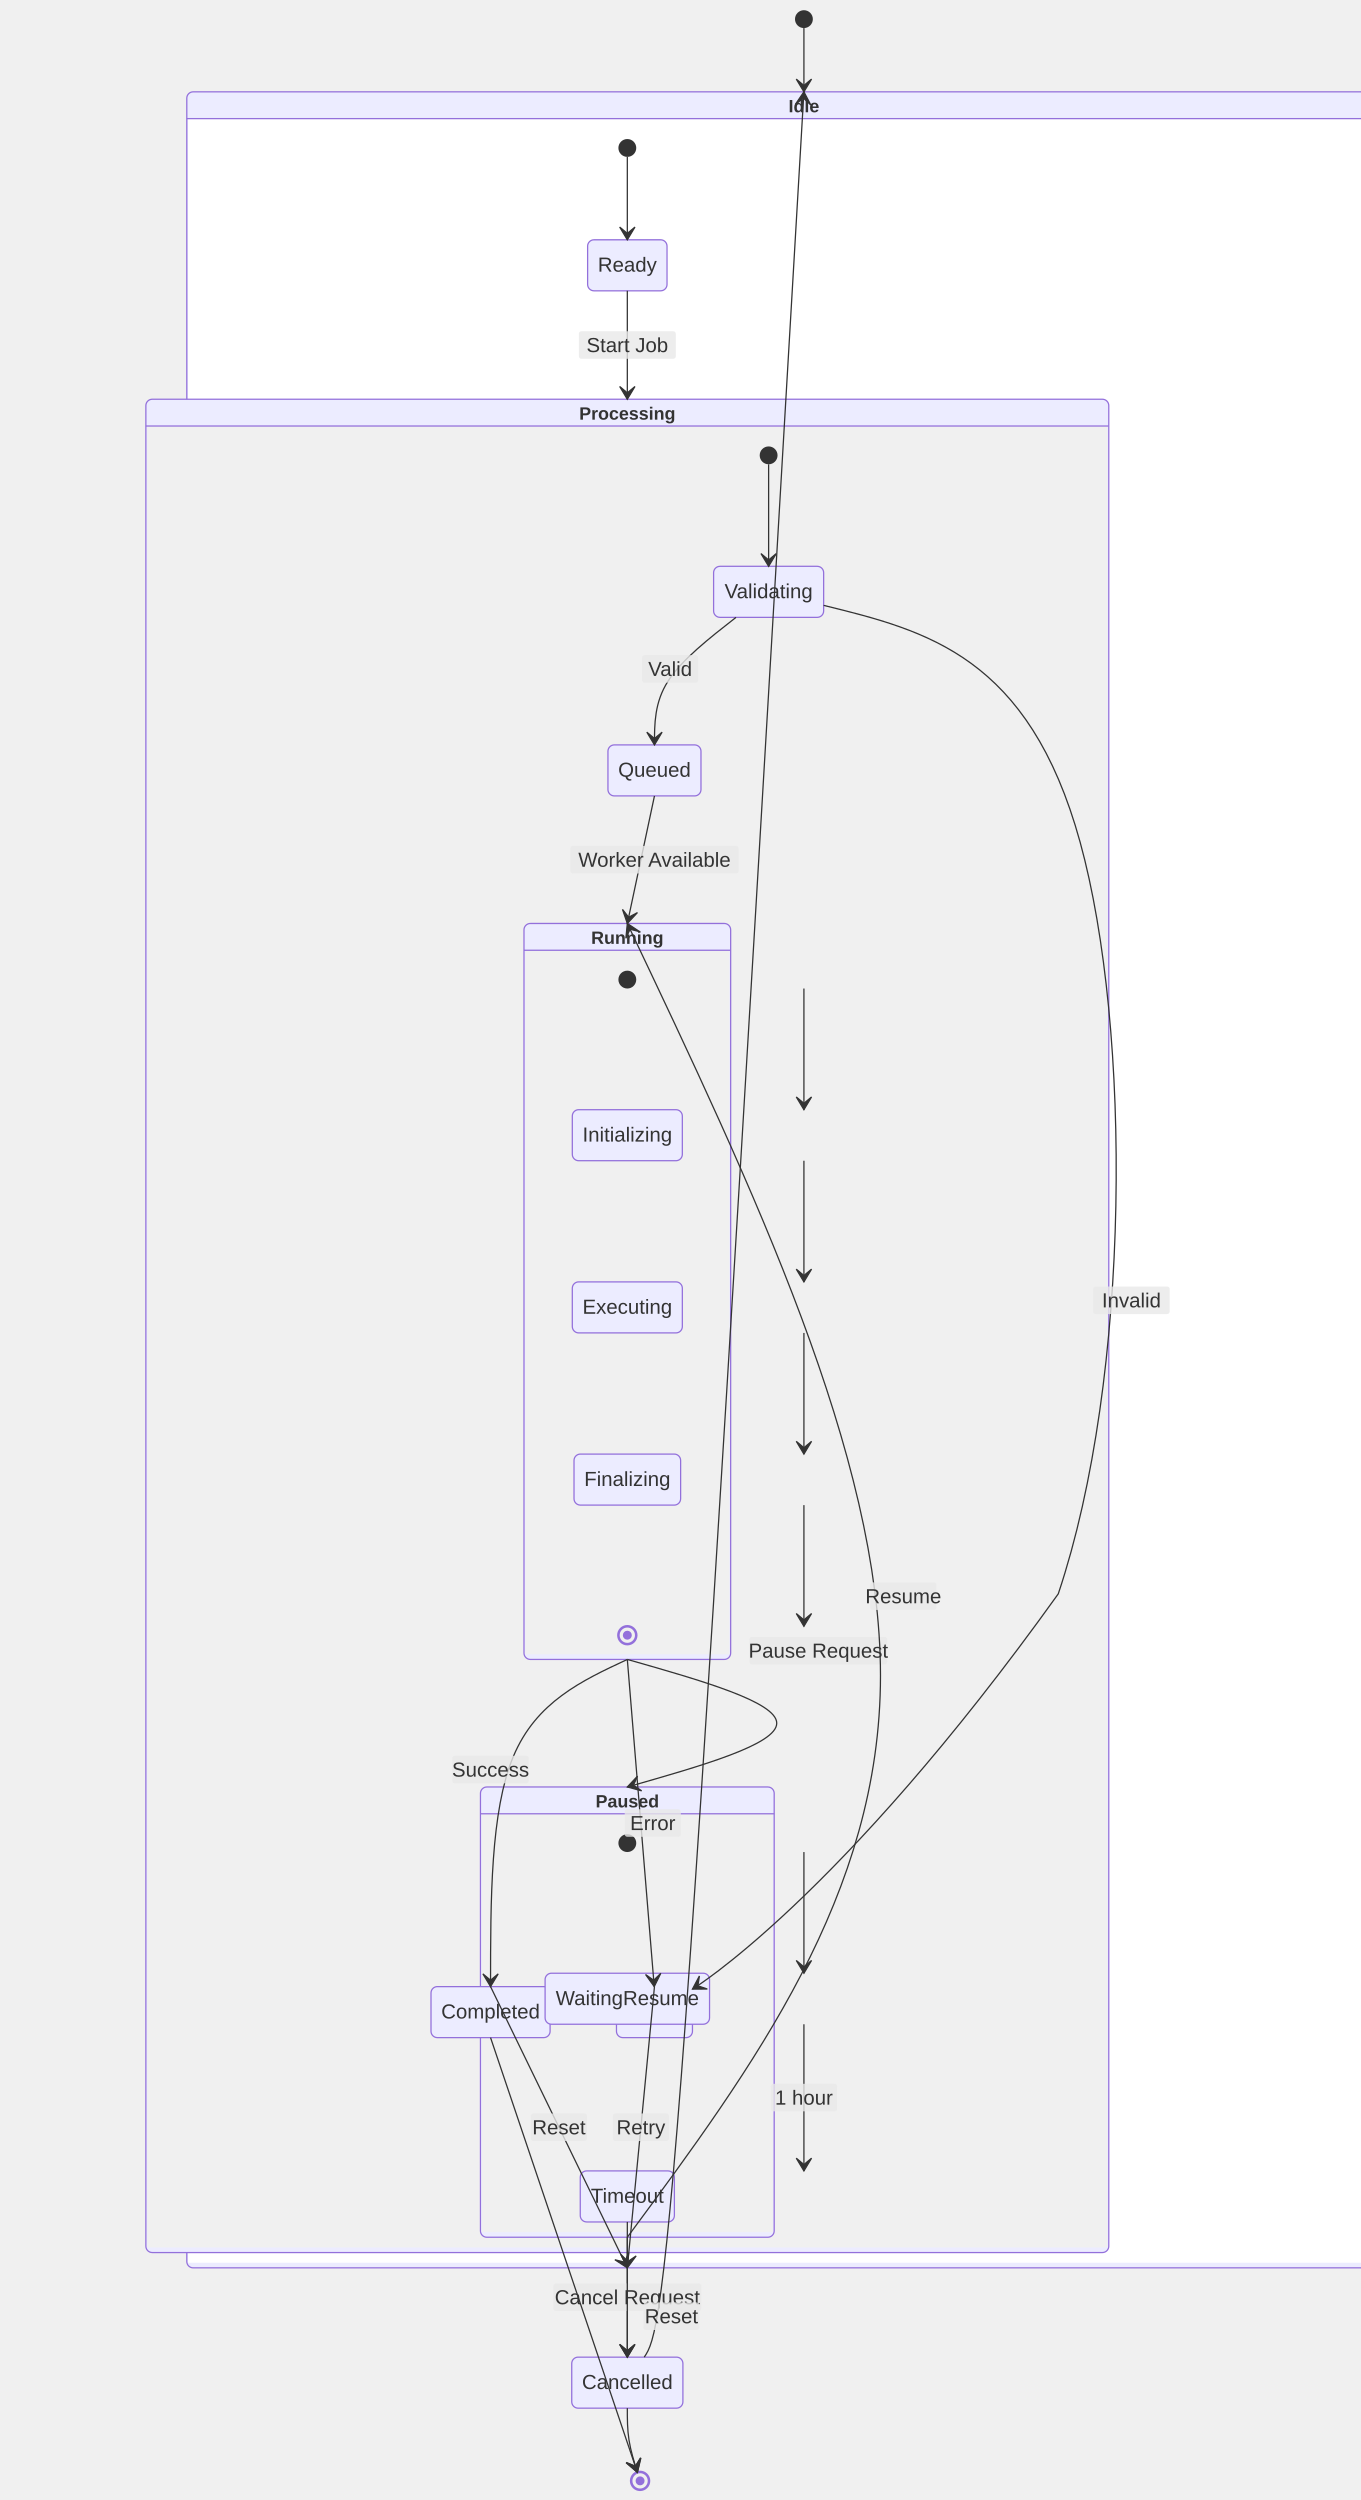
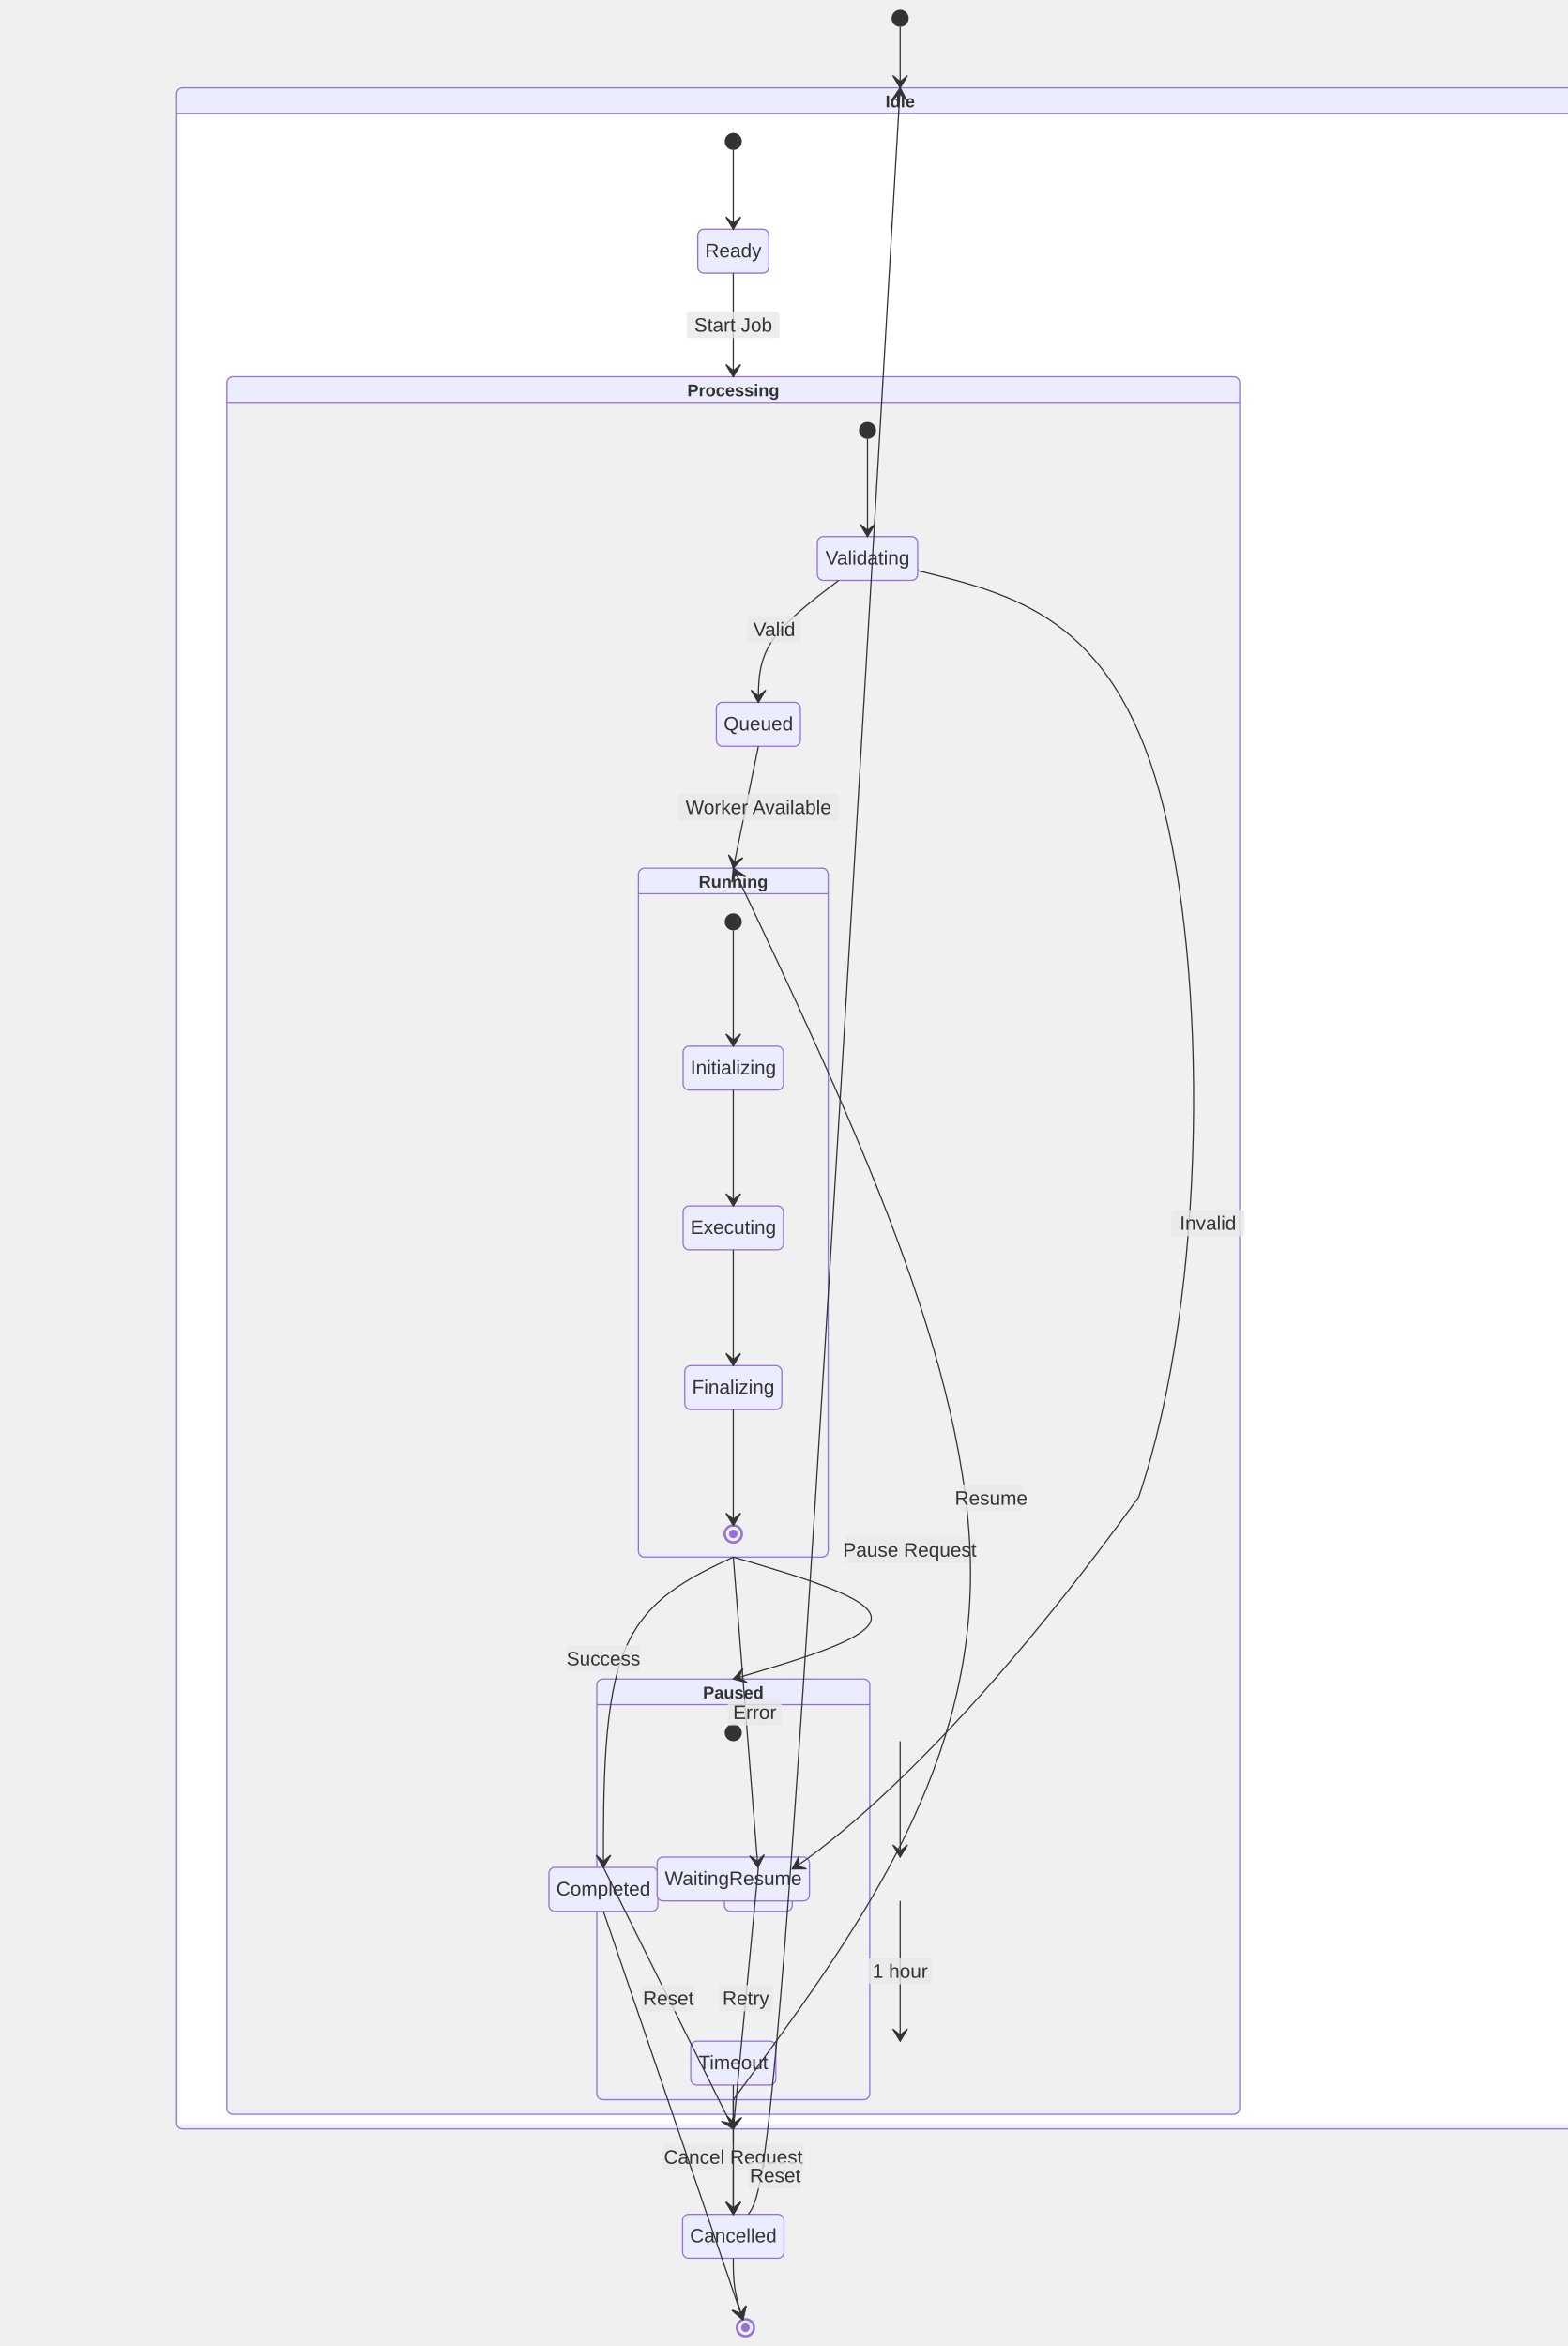
- <svg xmlns="http://www.w3.org/2000/svg" width="1066.641" height="1960" viewBox="-8 -8 1066.641 1960" class="mermaid">
+ <svg xmlns="http://www.w3.org/2000/svg" width="1285.816" height="1924" viewBox="-8 -8 1285.816 1924" class="mermaid">
  <style>

.mermaid {
  font-family: trebuchet ms, verdana, arial, sans-serif;
  font-size: 16px;
}

.node rect,
.node polygon,
.node circle,
.node ellipse,
.node path {
  fill: #ECECFF;
  stroke: #9370DB;
  stroke-width: 1px;
}

.node line {
  stroke: #9370DB;
  stroke-width: 1px;
}

.node .label {
  fill: #333333;
}

.node text {
  fill: #333333;
  font-family: trebuchet ms, verdana, arial, sans-serif;
  font-size: 16px;
}

.edge-path {
  fill: none;
  stroke: #333333;
  stroke-width: 1px;
}

.edge-label {
  fill: #333333;
  font-family: trebuchet ms, verdana, arial, sans-serif;
}

.edge-label-bg {
  fill: rgba(232, 232, 232, 0.8);
}

.subgraph {
  fill: #ffffde;
  stroke: #aaaa33;
  stroke-width: 1px;
}

.subgraph-title {
  fill: #333333;
  font-weight: bold;
}

.cluster rect {
  fill: #ffffde;
  stroke: #aaaa33;
  stroke-width: 1px;
  rx: 5px;
  ry: 5px;
}

.cluster-label {
  fill: #333333;
  font-family: trebuchet ms, verdana, arial, sans-serif;
  font-size: 16px;
  font-weight: bold;
}

marker path {
  fill: #333333;
  stroke: #333333;
}


.state-title {
  fill: #333333;
}

.state-box {
  fill: #ECECFF;
  stroke: #9370DB;
}

.state-label {
  fill: #333333;
}

.state-description {
  fill: #666666;
}

.state-start {
  fill: #333333;
}

.state-end-outer {
  fill: none;
  stroke: #9370DB;
  stroke-width: 2;
}

.state-end-inner {
  fill: #9370DB;
  stroke: #9370DB;
  stroke-width: 2;
}

.state-fork-join {
  fill: #333333;
}

.state-choice {
  fill: #ECECFF;
  stroke: #333333;
}

.state-divider {
  stroke: #333333;
  stroke-dasharray: 5, 5;
  fill: none;
}

.transition-path {
  stroke: #333333;
  fill: none;
}

.transition-label {
  fill: #333333;
}

.transition-label-bg {
  fill: rgba(232, 232, 232, 0.8);
  stroke: none;
}

.note-box {
  fill: #FFFFCC;
  stroke: #333333;
}

.note-text {
  fill: #333333;
}

.state-composite-outer {
  fill: #ECECFF;
  stroke: #9370DB;
  stroke-width: 1px;
}

.state-composite-inner {
  fill: #ffffff;
  stroke: none;
}

.state-composite-inner-alt {
  fill: #f0f0f0;
  stroke: none;
}

.state-composite-label {
  fill: #333333;
  font-weight: bold;
}

.state-composite-divider {
  stroke: #9370DB;
  stroke-width: 1px;
  fill: none;
}

  </style>
  <defs>
    <marker id="arrow" viewBox="0 0 20 14" refX="19" refY="7" markerWidth="20" markerHeight="14" orient="auto" markerUnits="userSpaceOnUse">
-       <path d="M 19,7 L9,13 L14,7 L9,1 Z" fill="#333333" stroke="#333333" stroke-width="1" />
+       <path d="M 19,7 L9,13 L14,7 L9,1 Z" stroke-width="1" fill="#333333" stroke="#333333" />
    </marker>
  </defs>
  <g class="root">
    <g class="clusters">

    </g>
    <g class="edgePaths">

    </g>
    <g class="edgeLabels">

    </g>
    <g class="nodes">

    </g>
    <g class="composite-state" id="composite-Idle">
-       <rect x="138.448" y="64" width="967.641" height="1706" rx="5" ry="5" class="state-composite-outer" />
-       <rect x="139.448" y="85" width="965.641" height="1681" rx="0" ry="0" class="state-composite-inner" />
-       <path d="M 138.448 85 L 1106.089 85" class="state-composite-divider" />
-       <text x="622.269" y="80" class="state-composite-label" font-size="14" text-anchor="middle">Idle</text>
+       <rect x="136.848" y="64" width="1186.816" height="1674" rx="5" ry="5" class="state-composite-outer" />
+       <rect x="137.848" y="85" width="1184.816" height="1649" rx="0" ry="0" class="state-composite-inner" />
+       <path d="M 136.848 85 L 1323.664 85" class="state-composite-divider" />
+       <text x="730.256" y="80" class="state-composite-label" font-size="14" text-anchor="middle">Idle</text>
    </g>
    <g class="composite-state" id="composite-Processing">
-       <rect x="106.364" y="305" width="754.913" height="1453" rx="5" ry="5" class="state-composite-outer" />
-       <rect x="107.364" y="326" width="752.913" height="1428" rx="0" ry="0" class="state-composite-inner-alt" />
-       <path d="M 106.364 326 L 861.277 326" class="state-composite-divider" />
-       <text x="483.821" y="321" class="state-composite-label" text-anchor="middle" font-size="14">Processing</text>
+       <rect x="178.117" y="301" width="830.583" height="1425" rx="5" ry="5" class="state-composite-outer" />
+       <rect x="179.117" y="322" width="828.583" height="1400" rx="0" ry="0" class="state-composite-inner-alt" />
+       <path d="M 178.117 322 L 1008.699 322" class="state-composite-divider" />
+       <text x="593.408" y="317" class="state-composite-label" font-size="14" text-anchor="middle">Processing</text>
    </g>
    <g class="composite-state" id="composite-Paused">
-       <rect x="368.677" y="1393" width="230.288" height="353" rx="5" ry="5" class="state-composite-outer" />
-       <rect x="369.677" y="1414" width="228.288" height="328" rx="0" ry="0" class="state-composite-inner-alt" />
-       <path d="M 368.677 1414 L 598.964 1414" class="state-composite-divider" />
-       <text x="483.821" y="1409" class="state-composite-label" text-anchor="middle" font-size="14">Paused</text>
+       <rect x="481.464" y="1369" width="223.888" height="345" rx="5" ry="5" class="state-composite-outer" />
+       <rect x="482.464" y="1390" width="221.888" height="320" rx="0" ry="0" class="state-composite-inner-alt" />
+       <path d="M 481.464 1390 L 705.352 1390" class="state-composite-divider" />
+       <text x="593.408" y="1385" class="state-composite-label" font-size="14" text-anchor="middle">Paused</text>
    </g>
    <g class="composite-state" id="composite-Running">
-       <rect x="402.808" y="716" width="162.025" height="577" rx="5" ry="5" class="state-composite-outer" />
-       <rect x="403.808" y="737" width="160.025" height="552" rx="0" ry="0" class="state-composite-inner-alt" />
-       <path d="M 402.808 737 L 564.833 737" class="state-composite-divider" />
-       <text x="483.821" y="732" class="state-composite-label" font-size="14" text-anchor="middle">Running</text>
+       <rect x="515.595" y="704" width="155.625" height="565" rx="5" ry="5" class="state-composite-outer" />
+       <rect x="516.595" y="725" width="153.625" height="540" rx="0" ry="0" class="state-composite-inner-alt" />
+       <path d="M 515.595 725 L 671.22 725" class="state-composite-divider" />
+       <text x="593.408" y="720" class="state-composite-label" font-size="14" text-anchor="middle">Running</text>
    </g>
    <g class="state-node" id="state-Cancelled">
-       <path d="M 445.243 1840 H 522.399 A 5 5 0 0 1 527.399 1845 V 1875 A 5 5 0 0 1 522.399 1880 H 445.243 A 5 5 0 0 1 440.243 1875 V 1845 A 5 5 0 0 1 445.243 1840 Z" class="state-box" fill="#ECECFF" stroke="#9370DB" stroke-width="1" />
-       <text x="483.821" y="1865" class="state-label" font-size="16" text-anchor="middle">Cancelled</text>
+       <path d="M 556.83 1808 H 629.986 A 5 5 0 0 1 634.986 1813 V 1839 A 5 5 0 0 1 629.986 1844 H 556.83 A 5 5 0 0 1 551.83 1839 V 1813 A 5 5 0 0 1 556.83 1808 Z" class="state-box" stroke-width="1" stroke="#9370DB" fill="#ECECFF" />
+       <text x="593.408" y="1831" class="state-label" font-size="16" text-anchor="middle">Cancelled</text>
    </g>
    <g class="state-node" id="state-Completed">
-       <path d="M 334.903 1549.5 H 418.278 A 5 5 0 0 1 423.278 1554.5 V 1584.5 A 5 5 0 0 1 418.278 1589.5 H 334.903 A 5 5 0 0 1 329.903 1584.5 V 1554.5 A 5 5 0 0 1 334.903 1549.5 Z" class="state-box" stroke="#9370DB" fill="#ECECFF" stroke-width="1" />
-       <text x="376.591" y="1574.5" class="state-label" text-anchor="middle" font-size="16">Completed</text>
+       <path d="M 447.191 1523.5 H 526.566 A 5 5 0 0 1 531.566 1528.5 V 1554.5 A 5 5 0 0 1 526.566 1559.5 H 447.191 A 5 5 0 0 1 442.191 1554.5 V 1528.5 A 5 5 0 0 1 447.191 1523.5 Z" class="state-box" fill="#ECECFF" stroke="#9370DB" stroke-width="1" />
+       <text x="486.878" y="1546.5" class="state-label" text-anchor="middle" font-size="16">Completed</text>
    </g>
    <g class="state-node" id="state-Executing">
-       <path d="M 445.688 997 H 521.953 A 5 5 0 0 1 526.953 1002 V 1032 A 5 5 0 0 1 521.953 1037 H 445.688 A 5 5 0 0 1 440.688 1032 V 1002 A 5 5 0 0 1 445.688 997 Z" class="state-box" stroke-width="1" fill="#ECECFF" stroke="#9370DB" />
-       <text x="483.821" y="1022" class="state-label" text-anchor="middle" font-size="16">Executing</text>
+       <path d="M 557.275 981 H 629.541 A 5 5 0 0 1 634.541 986 V 1012 A 5 5 0 0 1 629.541 1017 H 557.275 A 5 5 0 0 1 552.275 1012 V 986 A 5 5 0 0 1 557.275 981 Z" class="state-box" fill="#ECECFF" stroke="#9370DB" stroke-width="1" />
+       <text x="593.408" y="1004" class="state-label" text-anchor="middle" font-size="16">Executing</text>
    </g>
    <g class="state-node" id="state-Failed">
-       <path d="M 480.312 1549.5 H 529.89 A 5 5 0 0 1 534.89 1554.5 V 1584.5 A 5 5 0 0 1 529.89 1589.5 H 480.312 A 5 5 0 0 1 475.312 1584.5 V 1554.5 A 5 5 0 0 1 480.312 1549.5 Z" class="state-box" stroke="#9370DB" fill="#ECECFF" stroke-width="1" />
-       <text x="505.101" y="1574.5" class="state-label" text-anchor="middle" font-size="16">Failed</text>
+       <path d="M 591.199 1523.5 H 636.777 A 5 5 0 0 1 641.777 1528.5 V 1554.5 A 5 5 0 0 1 636.777 1559.5 H 591.199 A 5 5 0 0 1 586.199 1554.5 V 1528.5 A 5 5 0 0 1 591.199 1523.5 Z" class="state-box" stroke-width="1" fill="#ECECFF" stroke="#9370DB" />
+       <text x="613.988" y="1546.5" class="state-label" text-anchor="middle" font-size="16">Failed</text>
    </g>
    <g class="state-node" id="state-Finalizing">
-       <path d="M 447.028 1132 H 520.614 A 5 5 0 0 1 525.614 1137 V 1167 A 5 5 0 0 1 520.614 1172 H 447.028 A 5 5 0 0 1 442.028 1167 V 1137 A 5 5 0 0 1 447.028 1132 Z" class="state-box" fill="#ECECFF" stroke="#9370DB" stroke-width="1" />
-       <text x="483.821" y="1157" class="state-label" font-size="16" text-anchor="middle">Finalizing</text>
+       <path d="M 558.615 1112 H 628.201 A 5 5 0 0 1 633.201 1117 V 1143 A 5 5 0 0 1 628.201 1148 H 558.615 A 5 5 0 0 1 553.615 1143 V 1117 A 5 5 0 0 1 558.615 1112 Z" class="state-box" stroke="#9370DB" fill="#ECECFF" stroke-width="1" />
+       <text x="593.408" y="1135" class="state-label" font-size="16" text-anchor="middle">Finalizing</text>
    </g>
    <g class="state-node" id="state-Idle_start">
-       <circle cx="483.821" cy="108" r="7" class="state-start" fill="#333333" />
+       <circle cx="593.408" cy="108" r="7" class="state-start" fill="#333333" />
    </g>
    <g class="state-node" id="state-Initializing">
-       <path d="M 445.692 862 H 521.95 A 5 5 0 0 1 526.95 867 V 897 A 5 5 0 0 1 521.95 902 H 445.692 A 5 5 0 0 1 440.692 897 V 867 A 5 5 0 0 1 445.692 862 Z" class="state-box" fill="#ECECFF" stroke="#9370DB" stroke-width="1" />
-       <text x="483.821" y="887" class="state-label" font-size="16" text-anchor="middle">Initializing</text>
+       <path d="M 557.279 850 H 629.537 A 5 5 0 0 1 634.537 855 V 881 A 5 5 0 0 1 629.537 886 H 557.279 A 5 5 0 0 1 552.279 881 V 855 A 5 5 0 0 1 557.279 850 Z" class="state-box" fill="#ECECFF" stroke="#9370DB" stroke-width="1" />
+       <text x="593.408" y="873" class="state-label" text-anchor="middle" font-size="16">Initializing</text>
    </g>
    <g class="state-node" id="state-Paused_start">
-       <circle cx="483.821" cy="1437" r="7" class="state-start" fill="#333333" />
+       <circle cx="593.408" cy="1413" r="7" class="state-start" fill="#333333" />
    </g>
    <g class="state-node" id="state-Processing_start">
-       <circle cx="594.601" cy="349" r="7" class="state-start" fill="#333333" />
+       <circle cx="703.488" cy="345" r="7" class="state-start" fill="#333333" />
    </g>
    <g class="state-node" id="state-Queued">
-       <path d="M 473.632 576 H 536.57 A 5 5 0 0 1 541.57 581 V 611 A 5 5 0 0 1 536.57 616 H 473.632 A 5 5 0 0 1 468.632 611 V 581 A 5 5 0 0 1 473.632 576 Z" class="state-box" stroke="#9370DB" stroke-width="1" fill="#ECECFF" />
-       <text x="505.101" y="601" class="state-label" text-anchor="middle" font-size="16">Queued</text>
+       <path d="M 584.52 568 H 643.457 A 5 5 0 0 1 648.457 573 V 599 A 5 5 0 0 1 643.457 604 H 584.52 A 5 5 0 0 1 579.52 599 V 573 A 5 5 0 0 1 584.52 568 Z" class="state-box" stroke-width="1" fill="#ECECFF" stroke="#9370DB" />
+       <text x="613.988" y="591" class="state-label" text-anchor="middle" font-size="16">Queued</text>
    </g>
    <g class="state-node" id="state-Ready">
-       <path d="M 457.696 180 H 509.946 A 5 5 0 0 1 514.946 185 V 215 A 5 5 0 0 1 509.946 220 H 457.696 A 5 5 0 0 1 452.696 215 V 185 A 5 5 0 0 1 457.696 180 Z" class="state-box" stroke="#9370DB" stroke-width="1" fill="#ECECFF" />
-       <text x="483.821" y="205" class="state-label" font-size="16" text-anchor="middle">Ready</text>
+       <path d="M 569.283 180 H 617.533 A 5 5 0 0 1 622.533 185 V 211 A 5 5 0 0 1 617.533 216 H 569.283 A 5 5 0 0 1 564.283 211 V 185 A 5 5 0 0 1 569.283 180 Z" class="state-box" stroke="#9370DB" stroke-width="1" fill="#ECECFF" />
+       <text x="593.408" y="203" class="state-label" font-size="16" text-anchor="middle">Ready</text>
    </g>
    <g class="state-node" id="state-Running_end">
-       <path d="M 476.821 1274 A 7 7 0 1 0 490.821 1274 A 7 7 0 1 0 476.821 1274 Z" class="state-end-outer" stroke="#9370DB" stroke-width="2" fill="none" />
-       <path d="M 481.301 1274 A 2.52 2.52 0 1 0 486.341 1274 A 2.52 2.52 0 1 0 481.301 1274 Z" class="state-end-inner" stroke="#9370DB" stroke-width="2" fill="#9370DB" />
+       <path d="M 586.408 1250 A 7 7 0 1 0 600.408 1250 A 7 7 0 1 0 586.408 1250 Z" class="state-end-outer" fill="none" stroke-width="2" stroke="#9370DB" />
+       <path d="M 590.888 1250 A 2.52 2.52 0 1 0 595.928 1250 A 2.52 2.52 0 1 0 590.888 1250 Z" class="state-end-inner" stroke-width="2" fill="#9370DB" stroke="#9370DB" />
    </g>
    <g class="state-node" id="state-Running_start">
-       <circle cx="483.821" cy="760" r="7" class="state-start" fill="#333333" />
+       <circle cx="593.408" cy="748" r="7" class="state-start" fill="#333333" />
    </g>
    <g class="state-node" id="state-Timeout">
-       <path d="M 451.922 1694 H 515.719 A 5 5 0 0 1 520.719 1699 V 1729 A 5 5 0 0 1 515.719 1734 H 451.922 A 5 5 0 0 1 446.922 1729 V 1699 A 5 5 0 0 1 451.922 1694 Z" class="state-box" stroke="#9370DB" stroke-width="1" fill="#ECECFF" />
-       <text x="483.821" y="1719" class="state-label" font-size="16" text-anchor="middle">Timeout</text>
+       <path d="M 563.509 1666 H 623.306 A 5 5 0 0 1 628.306 1671 V 1697 A 5 5 0 0 1 623.306 1702 H 563.509 A 5 5 0 0 1 558.509 1697 V 1671 A 5 5 0 0 1 563.509 1666 Z" class="state-box" stroke-width="1" fill="#ECECFF" stroke="#9370DB" />
+       <text x="593.408" y="1689" class="state-label" font-size="16" text-anchor="middle">Timeout</text>
    </g>
    <g class="state-node" id="state-Validating">
-       <path d="M 556.464 436 H 632.738 A 5 5 0 0 1 637.738 441 V 471 A 5 5 0 0 1 632.738 476 H 556.464 A 5 5 0 0 1 551.464 471 V 441 A 5 5 0 0 1 556.464 436 Z" class="state-box" stroke="#9370DB" stroke-width="1" fill="#ECECFF" />
-       <text x="594.601" y="461" class="state-label" text-anchor="middle" font-size="16">Validating</text>
+       <path d="M 667.352 432 H 739.625 A 5 5 0 0 1 744.625 437 V 463 A 5 5 0 0 1 739.625 468 H 667.352 A 5 5 0 0 1 662.352 463 V 437 A 5 5 0 0 1 667.352 432 Z" class="state-box" stroke="#9370DB" fill="#ECECFF" stroke-width="1" />
+       <text x="703.488" y="455" class="state-label" font-size="16" text-anchor="middle">Validating</text>
    </g>
    <g class="state-node" id="state-WaitingResume">
-       <path d="M 424.356 1539 H 543.286 A 5 5 0 0 1 548.286 1544 V 1574 A 5 5 0 0 1 543.286 1579 H 424.356 A 5 5 0 0 1 419.356 1574 V 1544 A 5 5 0 0 1 424.356 1539 Z" class="state-box" stroke="#9370DB" fill="#ECECFF" stroke-width="1" />
-       <text x="483.821" y="1564" class="state-label" text-anchor="middle" font-size="16">WaitingResume</text>
+       <path d="M 535.943 1515 H 650.873 A 5 5 0 0 1 655.873 1520 V 1546 A 5 5 0 0 1 650.873 1551 H 535.943 A 5 5 0 0 1 530.943 1546 V 1520 A 5 5 0 0 1 535.943 1515 Z" class="state-box" fill="#ECECFF" stroke-width="1" stroke="#9370DB" />
+       <text x="593.408" y="1538" class="state-label" text-anchor="middle" font-size="16">WaitingResume</text>
    </g>
    <g class="state-node" id="state-root_end">
-       <path d="M 486.821 1937 A 7 7 0 1 0 500.821 1937 A 7 7 0 1 0 486.821 1937 Z" class="state-end-outer" fill="none" stroke="#9370DB" stroke-width="2" />
-       <path d="M 491.301 1937 A 2.52 2.52 0 1 0 496.341 1937 A 2.52 2.52 0 1 0 491.301 1937 Z" class="state-end-inner" fill="#9370DB" stroke="#9370DB" stroke-width="2" />
+       <path d="M 596.408 1901 A 7 7 0 1 0 610.408 1901 A 7 7 0 1 0 596.408 1901 Z" class="state-end-outer" fill="none" stroke="#9370DB" stroke-width="2" />
+       <path d="M 600.888 1901 A 2.52 2.52 0 1 0 605.928 1901 A 2.52 2.52 0 1 0 600.888 1901 Z" class="state-end-inner" fill="#9370DB" stroke-width="2" stroke="#9370DB" />
    </g>
    <g class="state-node" id="state-root_start">
-       <circle cx="622.269" cy="7" r="7" class="state-start" fill="#333333" />
-     </g>
-     <g class="transition">
-       <path d="M 622.27 14.00 C 622.27 22.33, 622.27 30.67, 622.27 39.00 C 622.27 47.33, 622.27 55.67, 622.27 64.00" class="transition-path" stroke-width="1" fill="none" marker-end="url(#arrow)" />
-     </g>
-     <g class="transition">
-       <path d="M 483.82 115.00 C 483.82 125.83, 483.82 136.67, 483.82 147.50 C 483.82 158.33, 483.82 169.17, 483.82 180.00" class="transition-path" stroke-width="1" marker-end="url(#arrow)" fill="none" />
-     </g>
-     <g class="transition">
-       <path d="M 483.82 220.00 C 483.82 234.17, 483.82 248.33, 483.82 262.50 C 483.82 276.67, 483.82 290.83, 483.82 305.00" class="transition-path" fill="none" stroke-width="1" marker-end="url(#arrow)" />
-       <path d="M 447.821 251.7 H 519.821 A 2 2 0 0 1 521.821 253.7 V 271.3 A 2 2 0 0 1 519.821 273.3 H 447.821 A 2 2 0 0 1 445.821 271.3 V 253.7 A 2 2 0 0 1 447.821 251.7 Z" class="transition-label-bg" />
-       <text x="483.821" y="262.5" class="transition-label" dominant-baseline="central" text-anchor="middle" font-size="16">Start Job</text>
-     </g>
-     <g class="transition">
-       <path d="M 594.60 356.00 C 594.60 369.33, 594.60 382.67, 594.60 396.00 C 594.60 409.33, 594.60 422.67, 594.60 436.00" class="transition-path" marker-end="url(#arrow)" stroke-width="1" fill="none" />
-     </g>
-     <g class="transition">
-       <path d="M 569.03 476.00 C 547.72 492.67, 526.41 509.33, 515.76 526.00 C 505.10 542.67, 505.10 559.33, 505.10 576.00" class="transition-path" marker-end="url(#arrow)" stroke-width="1" fill="none" />
-       <path d="M 497.373 505.602 H 537.373 A 2 2 0 0 1 539.373 507.602 V 525.202 A 2 2 0 0 1 537.373 527.202 H 497.373 A 2 2 0 0 1 495.373 525.202 V 507.602 A 2 2 0 0 1 497.373 505.602 Z" class="transition-label-bg" />
-       <text x="517.373" y="516.402" class="transition-label" text-anchor="middle" dominant-baseline="central" font-size="16">Valid</text>
-     </g>
-     <g class="transition">
-       <path d="M 637.74 466.62 C 718.17 486.41, 798.60 506.21, 838.82 652.27 C 879.03 798.33, 879.03 1070.67, 821.68 1241.58 C 649.60 1481.97, 534.89 1551.46, 534.89 1551.46" class="transition-path" marker-end="url(#arrow)" stroke-width="1" fill="none" />
-       <path d="M 851.034 1000.629 H 907.034 A 2 2 0 0 1 909.034 1002.629 V 1020.229 A 2 2 0 0 1 907.034 1022.229 H 851.034 A 2 2 0 0 1 849.034 1020.229 V 1002.629 A 2 2 0 0 1 851.034 1000.629 Z" class="transition-label-bg" />
-       <text x="879.034" y="1011.429" class="transition-label" dominant-baseline="central" font-size="16" text-anchor="middle">Invalid</text>
-     </g>
-     <g class="transition">
-       <path d="M 505.10 616.00 L 483.82 716.00" class="transition-path" marker-end="url(#arrow)" fill="none" stroke-width="1" />
-       <path d="M 441.101 655.2 H 569.101 A 2 2 0 0 1 571.101 657.2 V 674.8 A 2 2 0 0 1 569.101 676.8 H 441.101 A 2 2 0 0 1 439.101 674.8 V 657.2 A 2 2 0 0 1 441.101 655.2 Z" class="transition-label-bg" />
-       <text x="505.101" y="666" class="transition-label" font-size="16" text-anchor="middle" dominant-baseline="central">Worker Available</text>
-     </g>
-     <g class="transition">
-       <path d="M 483.82 1293.00 C 448.08 1309.67, 412.33 1326.33, 394.46 1369.08 C 376.59 1411.83, 376.59 1480.67, 376.59 1549.50" class="transition-path" stroke-width="1" marker-end="url(#arrow)" fill="none" />
-       <path d="M 348.591 1368.538 H 404.591 A 2 2 0 0 1 406.591 1370.538 V 1388.138 A 2 2 0 0 1 404.591 1390.138 H 348.591 A 2 2 0 0 1 346.591 1388.138 V 1370.538 A 2 2 0 0 1 348.591 1368.538 Z" class="transition-label-bg" />
-       <text x="376.591" y="1379.338" class="transition-label" font-size="16" dominant-baseline="central" text-anchor="middle">Success</text>
-     </g>
-     <g class="transition">
-       <path d="M 483.82 1293.00 L 504.92 1549.50" class="transition-path" fill="none" stroke-width="1" marker-end="url(#arrow)" />
-       <path d="M 483.77 1410.451 H 523.77 A 2 2 0 0 1 525.77 1412.451 V 1430.051 A 2 2 0 0 1 523.77 1432.051 H 483.77 A 2 2 0 0 1 481.77 1430.051 V 1412.451 A 2 2 0 0 1 483.77 1410.451 Z" class="transition-label-bg" />
-       <text x="503.77" y="1421.251" class="transition-label" text-anchor="middle" font-size="16" dominant-baseline="central">Error</text>
-     </g>
-     <g class="transition">
-       <path d="M 483.82 1293.00 C 542.39 1309.67, 600.96 1326.33, 600.96 1343.00 C 600.96 1359.67, 542.39 1376.33, 483.82 1393.00" class="transition-path" stroke-width="1" marker-end="url(#arrow)" fill="none" />
-       <path d="M 581.57 1275.29 H 685.57 A 2 2 0 0 1 687.57 1277.29 V 1294.89 A 2 2 0 0 1 685.57 1296.89 H 581.57 A 2 2 0 0 1 579.57 1294.89 V 1277.29 A 2 2 0 0 1 581.57 1275.29 Z" class="transition-label-bg" />
-       <text x="633.57" y="1286.09" class="transition-label" font-size="16" text-anchor="middle" dominant-baseline="central">Pause Request</text>
-     </g>
-     <g class="transition">
-       <path d="M 622.27 767.00 C 622.27 782.83, 622.27 798.67, 622.27 814.50 C 622.27 830.33, 622.27 846.17, 622.27 862.00" class="transition-path" fill="none" stroke-width="1" marker-end="url(#arrow)" />
-     </g>
-     <g class="transition">
-       <path d="M 622.27 902.00 C 622.27 917.83, 622.27 933.67, 622.27 949.50 C 622.27 965.33, 622.27 981.17, 622.27 997.00" class="transition-path" marker-end="url(#arrow)" stroke-width="1" fill="none" />
-     </g>
-     <g class="transition">
-       <path d="M 622.27 1037.00 C 622.27 1052.83, 622.27 1068.67, 622.27 1084.50 C 622.27 1100.33, 622.27 1116.17, 622.27 1132.00" class="transition-path" fill="none" stroke-width="1" marker-end="url(#arrow)" />
-     </g>
-     <g class="transition">
-       <path d="M 622.27 1172.00 C 622.27 1187.83, 622.27 1203.67, 622.27 1219.50 C 622.27 1235.33, 622.27 1251.17, 622.27 1267.00" class="transition-path" marker-end="url(#arrow)" fill="none" stroke-width="1" />
-     </g>
-     <g class="transition">
-       <path d="M 622.27 1444.00 C 622.27 1459.83, 622.27 1475.67, 622.27 1491.50 C 622.27 1507.33, 622.27 1523.17, 622.27 1539.00" class="transition-path" marker-end="url(#arrow)" stroke-width="1" fill="none" />
-     </g>
-     <g class="transition">
-       <path d="M 622.27 1579.00 C 622.27 1598.17, 622.27 1617.33, 622.27 1636.50 C 622.27 1655.67, 622.27 1674.83, 622.27 1694.00" class="transition-path" stroke-width="1" marker-end="url(#arrow)" fill="none" />
-       <path d="M 598.269 1625.7 H 646.269 A 2 2 0 0 1 648.269 1627.7 V 1645.3 A 2 2 0 0 1 646.269 1647.3 H 598.269 A 2 2 0 0 1 596.269 1645.3 V 1627.7 A 2 2 0 0 1 598.269 1625.7 Z" class="transition-label-bg" />
-       <text x="622.269" y="1636.5" class="transition-label" dominant-baseline="central" text-anchor="middle" font-size="16">1 hour</text>
-     </g>
-     <g class="transition">
-       <path d="M 483.82 1746.00 C 583.06 1611.67, 682.30 1477.33, 682.30 1305.67 C 682.30 1134.00, 583.06 925.00, 483.82 716.00" class="transition-path" marker-end="url(#arrow)" stroke-width="1" fill="none" />
-       <path d="M 676.2 1232.605 H 724.2 A 2 2 0 0 1 726.2 1234.605 V 1252.205 A 2 2 0 0 1 724.2 1254.205 H 676.2 A 2 2 0 0 1 674.2 1252.205 V 1234.605 A 2 2 0 0 1 676.2 1232.605 Z" class="transition-label-bg" />
-       <text x="700.2" y="1243.405" class="transition-label" font-size="16" dominant-baseline="central" text-anchor="middle">Resume</text>
-     </g>
-     <g class="transition">
-       <path d="M 483.82 1746.00 C 483.82 1761.67, 483.82 1777.33, 483.82 1793.00 C 483.82 1808.67, 483.82 1824.33, 483.82 1840.00" class="transition-path" stroke-width="1" fill="none" marker-end="url(#arrow)" />
-       <path d="M 427.821 1782.2 H 539.821 A 2 2 0 0 1 541.821 1784.2 V 1801.8 A 2 2 0 0 1 539.821 1803.8 H 427.821 A 2 2 0 0 1 425.821 1801.8 V 1784.2 A 2 2 0 0 1 427.821 1782.2 Z" class="transition-label-bg" />
-       <text x="483.821" y="1793" class="transition-label" font-size="16" text-anchor="middle" dominant-baseline="central">Cancel Request</text>
-     </g>
-     <g class="transition">
-       <path d="M 483.82 1734.00 C 483.82 1751.67, 483.82 1769.33, 483.82 1787.00 C 483.82 1804.67, 483.82 1822.33, 483.82 1840.00" class="transition-path" stroke-width="1" fill="none" marker-end="url(#arrow)" />
-     </g>
-     <g class="transition">
-       <path d="M 376.59 1549.50 C 394.46 1586.25, 412.33 1623.00, 430.21 1659.75 C 448.08 1696.50, 465.95 1733.25, 483.82 1770.00" class="transition-path" marker-end="url(#arrow)" stroke-width="1" fill="none" />
-       <path d="M 410.206 1648.95 H 450.206 A 2 2 0 0 1 452.206 1650.95 V 1668.55 A 2 2 0 0 1 450.206 1670.55 H 410.206 A 2 2 0 0 1 408.206 1668.55 V 1650.95 A 2 2 0 0 1 410.206 1648.95 Z" class="transition-label-bg" />
-       <text x="430.206" y="1659.75" class="transition-label" dominant-baseline="central" text-anchor="middle" font-size="16">Reset</text>
-     </g>
-     <g class="transition">
-       <path d="M 505.10 1549.50 C 501.55 1586.25, 498.01 1623.00, 494.46 1659.75 C 490.91 1696.50, 487.37 1733.25, 483.82 1770.00" class="transition-path" fill="none" marker-end="url(#arrow)" stroke-width="1" />
-       <path d="M 474.461 1648.95 H 514.461 A 2 2 0 0 1 516.461 1650.95 V 1668.55 A 2 2 0 0 1 514.461 1670.55 H 474.461 A 2 2 0 0 1 472.461 1668.55 V 1650.95 A 2 2 0 0 1 474.461 1648.95 Z" class="transition-label-bg" />
-       <text x="494.461" y="1659.75" class="transition-label" text-anchor="middle" dominant-baseline="central" font-size="16">Retry</text>
-     </g>
-     <g class="transition">
-       <path d="M 497.09 1840.00 C 504.84 1828.33, 512.58 1816.67, 533.44 1520.67 C 554.30 1224.67, 588.29 644.33, 622.27 64.00" class="transition-path" fill="none" stroke-width="1" marker-end="url(#arrow)" />
-       <path d="M 498.392 1797.106 H 538.392 A 2 2 0 0 1 540.392 1799.106 V 1816.706 A 2 2 0 0 1 538.392 1818.706 H 498.392 A 2 2 0 0 1 496.392 1816.706 V 1799.106 A 2 2 0 0 1 498.392 1797.106 Z" class="transition-label-bg" />
-       <text x="518.392" y="1807.906" class="transition-label" font-size="16" text-anchor="middle" dominant-baseline="central">Reset</text>
-     </g>
-     <g class="transition">
-       <path d="M 376.59 1589.50 C 395.77 1646.31, 414.96 1703.11, 434.14 1759.92 C 453.33 1816.72, 472.51 1873.53, 491.69 1930.33" class="transition-path" stroke-width="1" marker-end="url(#arrow)" fill="none" />
-     </g>
-     <g class="transition">
-       <path d="M 483.82 1880.00 C 483.82 1888.33, 483.82 1896.67, 485.14 1905.05 C 486.46 1913.44, 489.10 1921.88, 491.73 1930.32" class="transition-path" fill="none" marker-end="url(#arrow)" stroke-width="1" />
+       <circle cx="730.256" cy="7" r="7" class="state-start" fill="#333333" />
+     </g>
+     <g class="transition">
+       <path d="M 730.26 14.00 C 730.26 22.33, 730.26 30.67, 730.26 39.00 C 730.26 47.33, 730.26 55.67, 730.26 64.00" class="transition-path" marker-end="url(#arrow)" stroke-width="1" fill="none" />
+     </g>
+     <g class="transition">
+       <path d="M 593.41 115.00 C 593.41 125.83, 593.41 136.67, 593.41 147.50 C 593.41 158.33, 593.41 169.17, 593.41 180.00" class="transition-path" fill="none" marker-end="url(#arrow)" stroke-width="1" />
+     </g>
+     <g class="transition">
+       <path d="M 593.41 216.00 C 593.41 230.17, 593.41 244.33, 593.41 258.50 C 593.41 272.67, 593.41 286.83, 593.41 301.00" class="transition-path" fill="none" stroke-width="1" marker-end="url(#arrow)" />
+       <path d="M 557.408 247.7 H 629.408 A 2 2 0 0 1 631.408 249.7 V 267.3 A 2 2 0 0 1 629.408 269.3 H 557.408 A 2 2 0 0 1 555.408 267.3 V 249.7 A 2 2 0 0 1 557.408 247.7 Z" class="transition-label-bg" />
+       <text x="593.408" y="258.5" class="transition-label" text-anchor="middle" font-size="16" dominant-baseline="central">Start Job</text>
+     </g>
+     <g class="transition">
+       <path d="M 703.49 352.00 C 703.49 365.33, 703.49 378.67, 703.49 392.00 C 703.49 405.33, 703.49 418.67, 703.49 432.00" class="transition-path" fill="none" marker-end="url(#arrow)" stroke-width="1" />
+     </g>
+     <g class="transition">
+       <path d="M 679.80 468.00 C 657.86 484.67, 635.92 501.33, 624.96 518.00 C 613.99 534.67, 613.99 551.33, 613.99 568.00" class="transition-path" fill="none" stroke-width="1" marker-end="url(#arrow)" />
+       <path d="M 606.987 497.324 H 646.987 A 2 2 0 0 1 648.987 499.324 V 516.924 A 2 2 0 0 1 646.987 518.924 H 606.987 A 2 2 0 0 1 604.987 516.924 V 499.324 A 2 2 0 0 1 606.987 497.324 Z" class="transition-label-bg" />
+       <text x="626.987" y="508.124" class="transition-label" text-anchor="middle" font-size="16" dominant-baseline="central">Valid</text>
+     </g>
+     <g class="transition">
+       <path d="M 744.63 460.02 C 823.99 479.35, 903.36 498.67, 943.04 641.84 C 982.72 785.00, 982.72 1052.00, 925.90 1219.79 C 755.43 1456.15, 641.78 1524.73, 641.78 1524.73" class="transition-path" stroke-width="1" marker-end="url(#arrow)" fill="none" />
+       <path d="M 954.721 984.276 H 1010.721 A 2 2 0 0 1 1012.721 986.276 V 1003.876 A 2 2 0 0 1 1010.721 1005.876 H 954.721 A 2 2 0 0 1 952.721 1003.876 V 986.276 A 2 2 0 0 1 954.721 984.276 Z" class="transition-label-bg" />
+       <text x="982.721" y="995.076" class="transition-label" font-size="16" text-anchor="middle" dominant-baseline="central">Invalid</text>
+     </g>
+     <g class="transition">
+       <path d="M 613.99 604.00 L 593.41 704.00" class="transition-path" fill="none" stroke-width="1" marker-end="url(#arrow)" />
+       <path d="M 549.988 643.2 H 677.988 A 2 2 0 0 1 679.988 645.2 V 662.8 A 2 2 0 0 1 677.988 664.8 H 549.988 A 2 2 0 0 1 547.988 662.8 V 645.2 A 2 2 0 0 1 549.988 643.2 Z" class="transition-label-bg" />
+       <text x="613.988" y="654" class="transition-label" text-anchor="middle" dominant-baseline="central" font-size="16">Worker Available</text>
+     </g>
+     <g class="transition">
+       <path d="M 593.41 1269.00 C 557.90 1285.67, 522.39 1302.33, 504.63 1344.75 C 486.88 1387.17, 486.88 1455.33, 486.88 1523.50" class="transition-path" stroke-width="1" fill="none" marker-end="url(#arrow)" />
+       <path d="M 458.878 1341.422 H 514.878 A 2 2 0 0 1 516.878 1343.422 V 1361.022 A 2 2 0 0 1 514.878 1363.022 H 458.878 A 2 2 0 0 1 456.878 1361.022 V 1343.422 A 2 2 0 0 1 458.878 1341.422 Z" class="transition-label-bg" />
+       <text x="486.878" y="1352.222" class="transition-label" text-anchor="middle" dominant-baseline="central" font-size="16">Success</text>
+     </g>
+     <g class="transition">
+       <path d="M 593.41 1269.00 L 613.61 1523.50" class="transition-path" fill="none" marker-end="url(#arrow)" stroke-width="1" />
+       <path d="M 590.964 1385.453 H 630.964 A 2 2 0 0 1 632.964 1387.453 V 1405.053 A 2 2 0 0 1 630.964 1407.053 H 590.964 A 2 2 0 0 1 588.964 1405.053 V 1387.453 A 2 2 0 0 1 590.964 1385.453 Z" class="transition-label-bg" />
+       <text x="610.964" y="1396.253" class="transition-label" dominant-baseline="central" font-size="16" text-anchor="middle">Error</text>
+     </g>
+     <g class="transition">
+       <path d="M 593.41 1269.00 C 650.01 1285.67, 706.62 1302.33, 706.62 1319.00 C 706.62 1335.67, 650.01 1352.33, 593.41 1369.00" class="transition-path" fill="none" marker-end="url(#arrow)" stroke-width="1" />
+       <path d="M 686.125 1252.285 H 790.125 A 2 2 0 0 1 792.125 1254.285 V 1271.885 A 2 2 0 0 1 790.125 1273.885 H 686.125 A 2 2 0 0 1 684.125 1271.885 V 1254.285 A 2 2 0 0 1 686.125 1252.285 Z" class="transition-label-bg" />
+       <text x="738.125" y="1263.085" class="transition-label" font-size="16" text-anchor="middle" dominant-baseline="central">Pause Request</text>
+     </g>
+     <g class="transition">
+       <path d="M 593.41 755.00 C 593.41 770.83, 593.41 786.67, 593.41 802.50 C 593.41 818.33, 593.41 834.17, 593.41 850.00" class="transition-path" stroke-width="1" marker-end="url(#arrow)" fill="none" />
+     </g>
+     <g class="transition">
+       <path d="M 593.41 886.00 C 593.41 901.83, 593.41 917.67, 593.41 933.50 C 593.41 949.33, 593.41 965.17, 593.41 981.00" class="transition-path" stroke-width="1" marker-end="url(#arrow)" fill="none" />
+     </g>
+     <g class="transition">
+       <path d="M 593.41 1017.00 C 593.41 1032.83, 593.41 1048.67, 593.41 1064.50 C 593.41 1080.33, 593.41 1096.17, 593.41 1112.00" class="transition-path" fill="none" marker-end="url(#arrow)" stroke-width="1" />
+     </g>
+     <g class="transition">
+       <path d="M 593.41 1148.00 C 593.41 1163.83, 593.41 1179.67, 593.41 1195.50 C 593.41 1211.33, 593.41 1227.17, 593.41 1243.00" class="transition-path" marker-end="url(#arrow)" stroke-width="1" fill="none" />
+     </g>
+     <g class="transition">
+       <path d="M 730.26 1420.00 C 730.26 1435.83, 730.26 1451.67, 730.26 1467.50 C 730.26 1483.33, 730.26 1499.17, 730.26 1515.00" class="transition-path" stroke-width="1" marker-end="url(#arrow)" fill="none" />
+     </g>
+     <g class="transition">
+       <path d="M 730.26 1551.00 C 730.26 1570.17, 730.26 1589.33, 730.26 1608.50 C 730.26 1627.67, 730.26 1646.83, 730.26 1666.00" class="transition-path" stroke-width="1" marker-end="url(#arrow)" fill="none" />
+       <path d="M 706.256 1597.7 H 754.256 A 2 2 0 0 1 756.256 1599.7 V 1617.3 A 2 2 0 0 1 754.256 1619.3 H 706.256 A 2 2 0 0 1 704.256 1617.3 V 1599.7 A 2 2 0 0 1 706.256 1597.7 Z" class="transition-label-bg" />
+       <text x="730.256" y="1608.5" class="transition-label" text-anchor="middle" dominant-baseline="central" font-size="16">1 hour</text>
+     </g>
+     <g class="transition">
+       <path d="M 593.41 1714.00 C 690.68 1582.33, 787.95 1450.67, 787.95 1282.33 C 787.95 1114.00, 690.68 909.00, 593.41 704.00" class="transition-path" marker-end="url(#arrow)" stroke-width="1" fill="none" />
+       <path d="M 780.897 1209.732 H 828.897 A 2 2 0 0 1 830.897 1211.732 V 1229.332 A 2 2 0 0 1 828.897 1231.332 H 780.897 A 2 2 0 0 1 778.897 1229.332 V 1211.732 A 2 2 0 0 1 780.897 1209.732 Z" class="transition-label-bg" />
+       <text x="804.897" y="1220.532" class="transition-label" dominant-baseline="central" font-size="16" text-anchor="middle">Resume</text>
+     </g>
+     <g class="transition">
+       <path d="M 593.41 1714.00 C 593.41 1729.67, 593.41 1745.33, 593.41 1761.00 C 593.41 1776.67, 593.41 1792.33, 593.41 1808.00" class="transition-path" fill="none" marker-end="url(#arrow)" stroke-width="1" />
+       <path d="M 537.408 1750.2 H 649.408 A 2 2 0 0 1 651.408 1752.2 V 1769.8 A 2 2 0 0 1 649.408 1771.8 H 537.408 A 2 2 0 0 1 535.408 1769.8 V 1752.2 A 2 2 0 0 1 537.408 1750.2 Z" class="transition-label-bg" />
+       <text x="593.408" y="1761" class="transition-label" dominant-baseline="central" font-size="16" text-anchor="middle">Cancel Request</text>
+     </g>
+     <g class="transition">
+       <path d="M 593.41 1702.00 C 593.41 1719.67, 593.41 1737.33, 593.41 1755.00 C 593.41 1772.67, 593.41 1790.33, 593.41 1808.00" class="transition-path" fill="none" marker-end="url(#arrow)" stroke-width="1" />
+     </g>
+     <g class="transition">
+       <path d="M 486.88 1523.50 C 504.63 1559.25, 522.39 1595.00, 540.14 1630.75 C 557.90 1666.50, 575.65 1702.25, 593.41 1738.00" class="transition-path" stroke-width="1" fill="none" marker-end="url(#arrow)" />
+       <path d="M 520.143 1619.95 H 560.143 A 2 2 0 0 1 562.143 1621.95 V 1639.55 A 2 2 0 0 1 560.143 1641.55 H 520.143 A 2 2 0 0 1 518.143 1639.55 V 1621.95 A 2 2 0 0 1 520.143 1619.95 Z" class="transition-label-bg" />
+       <text x="540.143" y="1630.75" class="transition-label" font-size="16" text-anchor="middle" dominant-baseline="central">Reset</text>
+     </g>
+     <g class="transition">
+       <path d="M 613.99 1523.50 C 610.56 1559.25, 607.13 1595.00, 603.70 1630.75 C 600.27 1666.50, 596.84 1702.25, 593.41 1738.00" class="transition-path" fill="none" marker-end="url(#arrow)" stroke-width="1" />
+       <path d="M 583.698 1619.95 H 623.698 A 2 2 0 0 1 625.698 1621.95 V 1639.55 A 2 2 0 0 1 623.698 1641.55 H 583.698 A 2 2 0 0 1 581.698 1639.55 V 1621.95 A 2 2 0 0 1 583.698 1619.95 Z" class="transition-label-bg" />
+       <text x="603.698" y="1630.75" class="transition-label" dominant-baseline="central" font-size="16" text-anchor="middle">Retry</text>
+     </g>
+     <g class="transition">
+       <path d="M 605.80 1808.00 C 613.84 1796.33, 621.87 1784.67, 642.62 1494.00 C 663.36 1203.33, 696.81 633.67, 730.26 64.00" class="transition-path" fill="none" stroke-width="1" marker-end="url(#arrow)" />
+       <path d="M 607.79 1765.275 H 647.79 A 2 2 0 0 1 649.79 1767.275 V 1784.875 A 2 2 0 0 1 647.79 1786.875 H 607.79 A 2 2 0 0 1 605.79 1784.875 V 1767.275 A 2 2 0 0 1 607.79 1765.275 Z" class="transition-label-bg" />
+       <text x="627.79" y="1776.075" class="transition-label" text-anchor="middle" dominant-baseline="central" font-size="16">Reset</text>
+     </g>
+     <g class="transition">
+       <path d="M 486.88 1559.50 C 505.94 1615.31, 525.00 1671.11, 544.06 1726.92 C 563.13 1782.73, 582.19 1838.53, 601.25 1894.34" class="transition-path" stroke-width="1" marker-end="url(#arrow)" fill="none" />
+     </g>
+     <g class="transition">
+       <path d="M 593.41 1844.00 C 593.41 1852.33, 593.41 1860.67, 594.73 1869.05 C 596.05 1877.44, 598.68 1885.88, 601.32 1894.32" class="transition-path" marker-end="url(#arrow)" stroke-width="1" fill="none" />
    </g>
  </g>
</svg>
